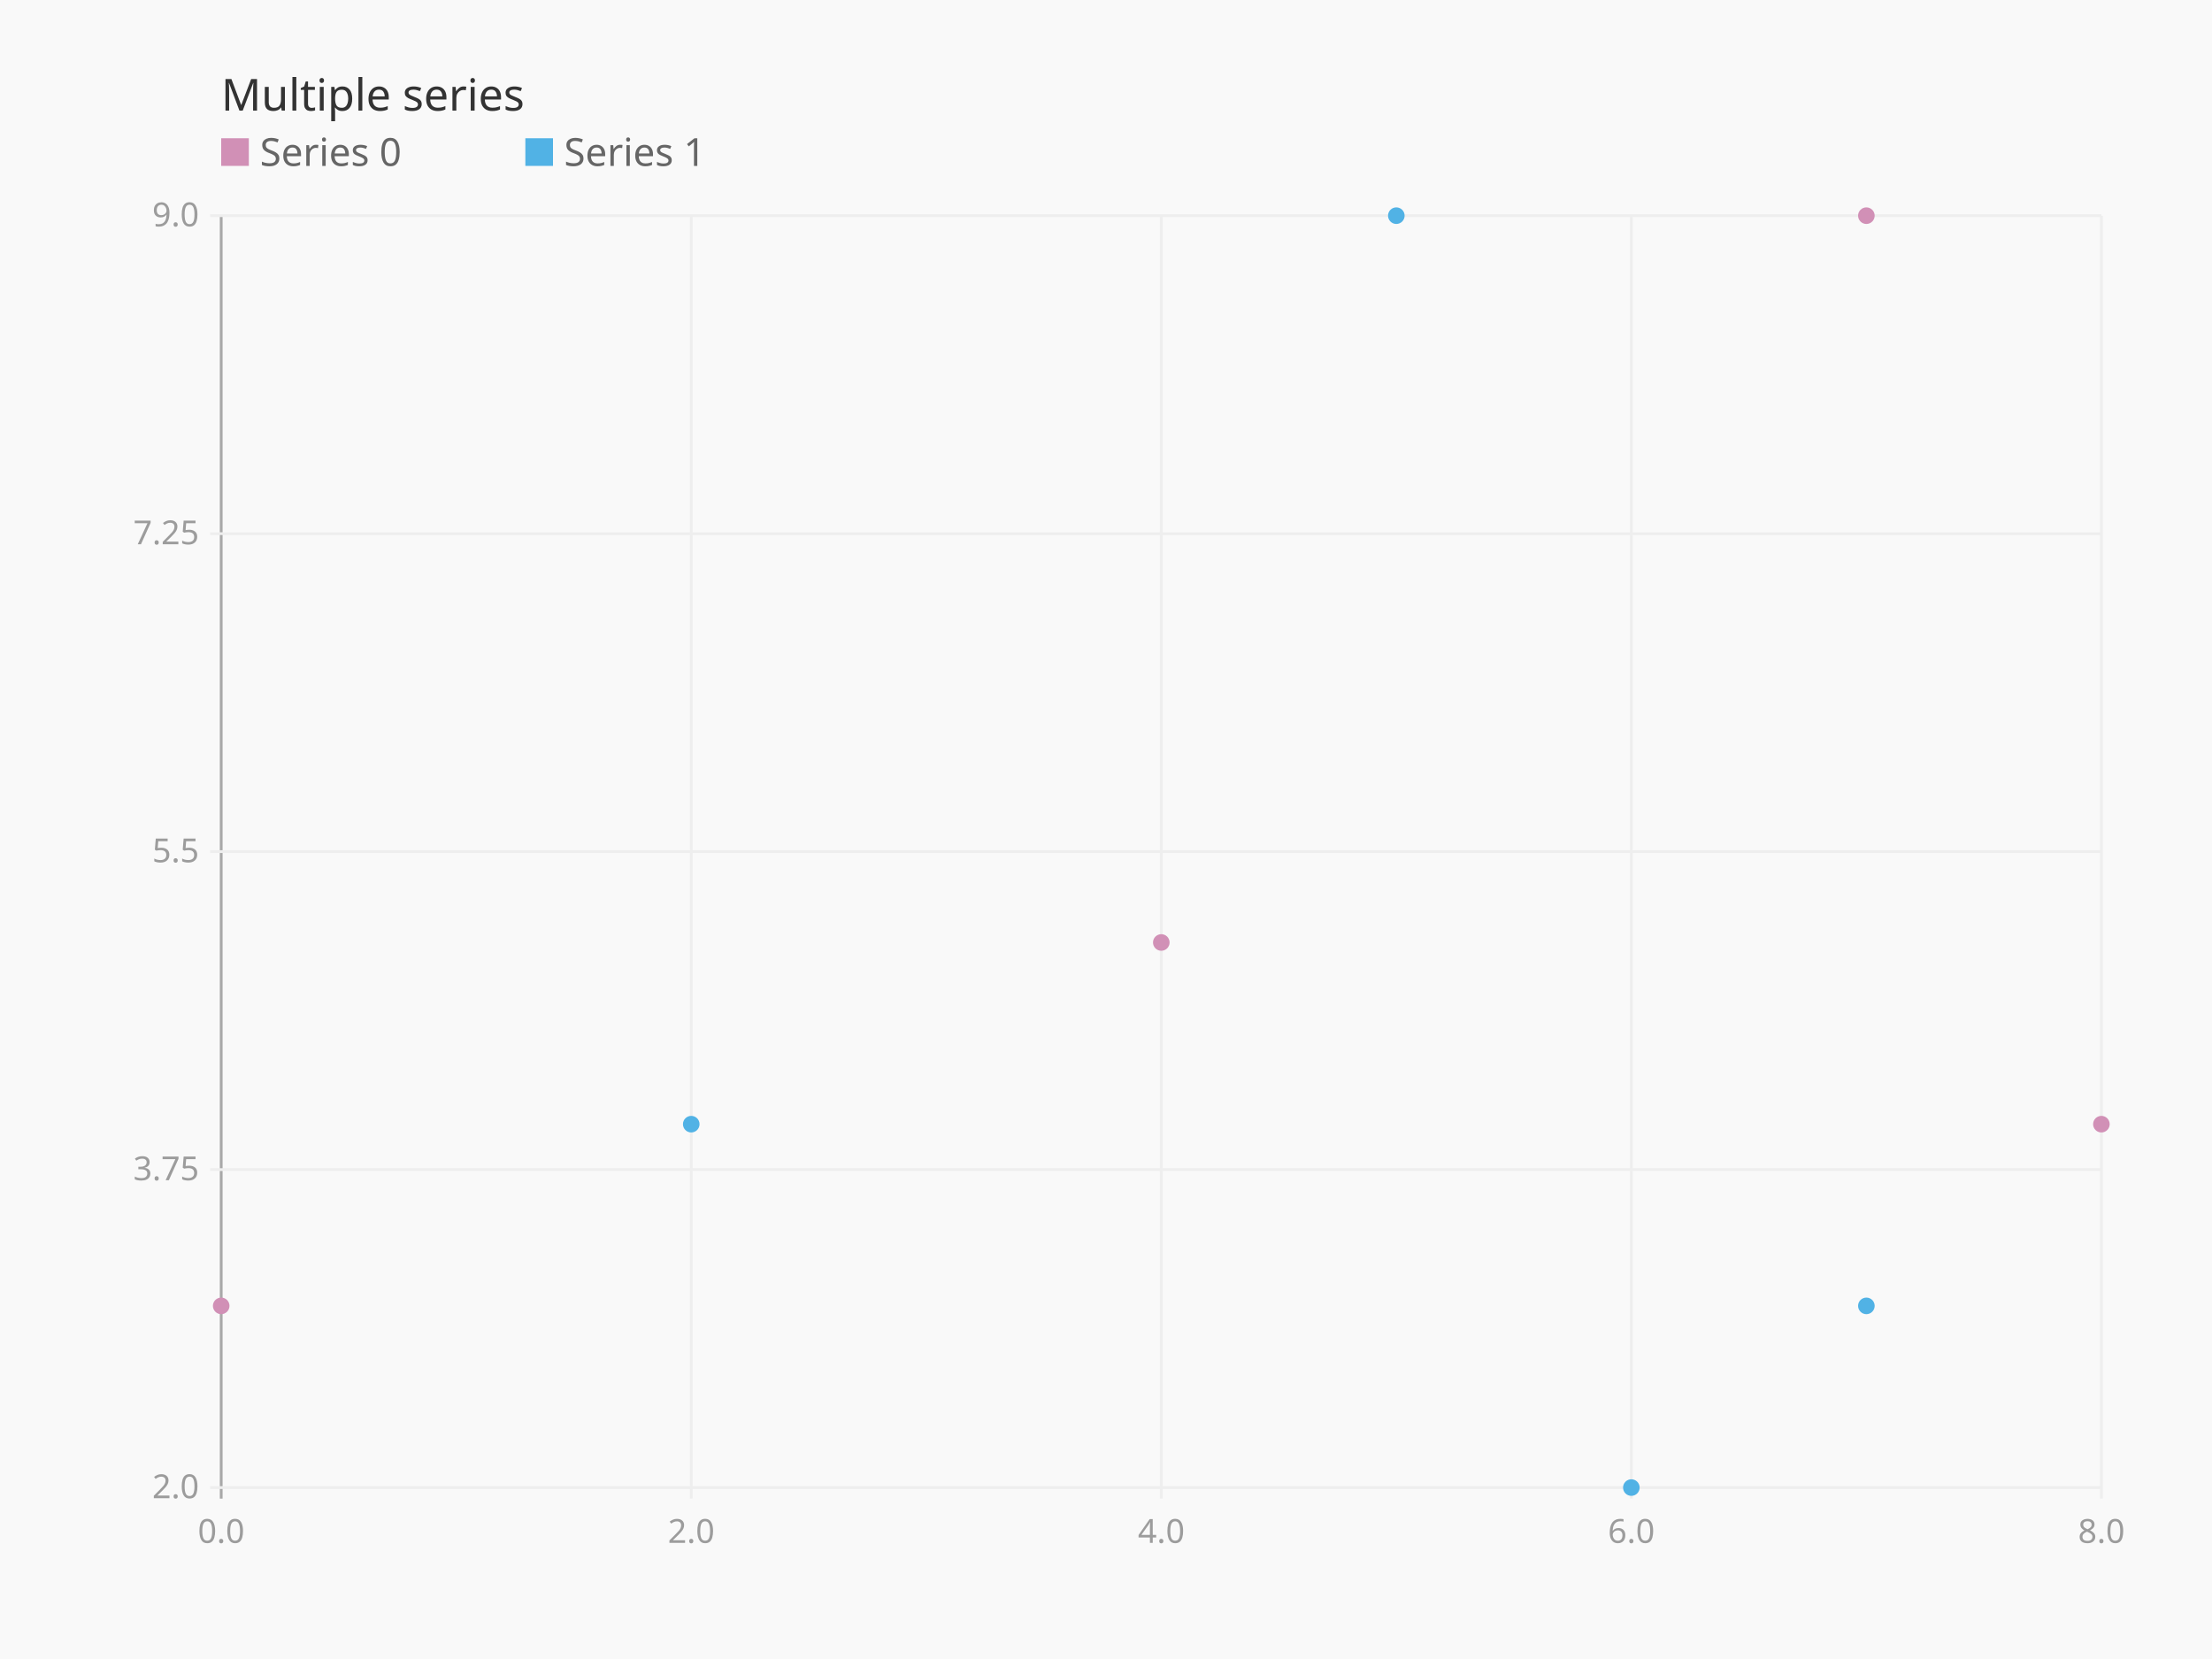
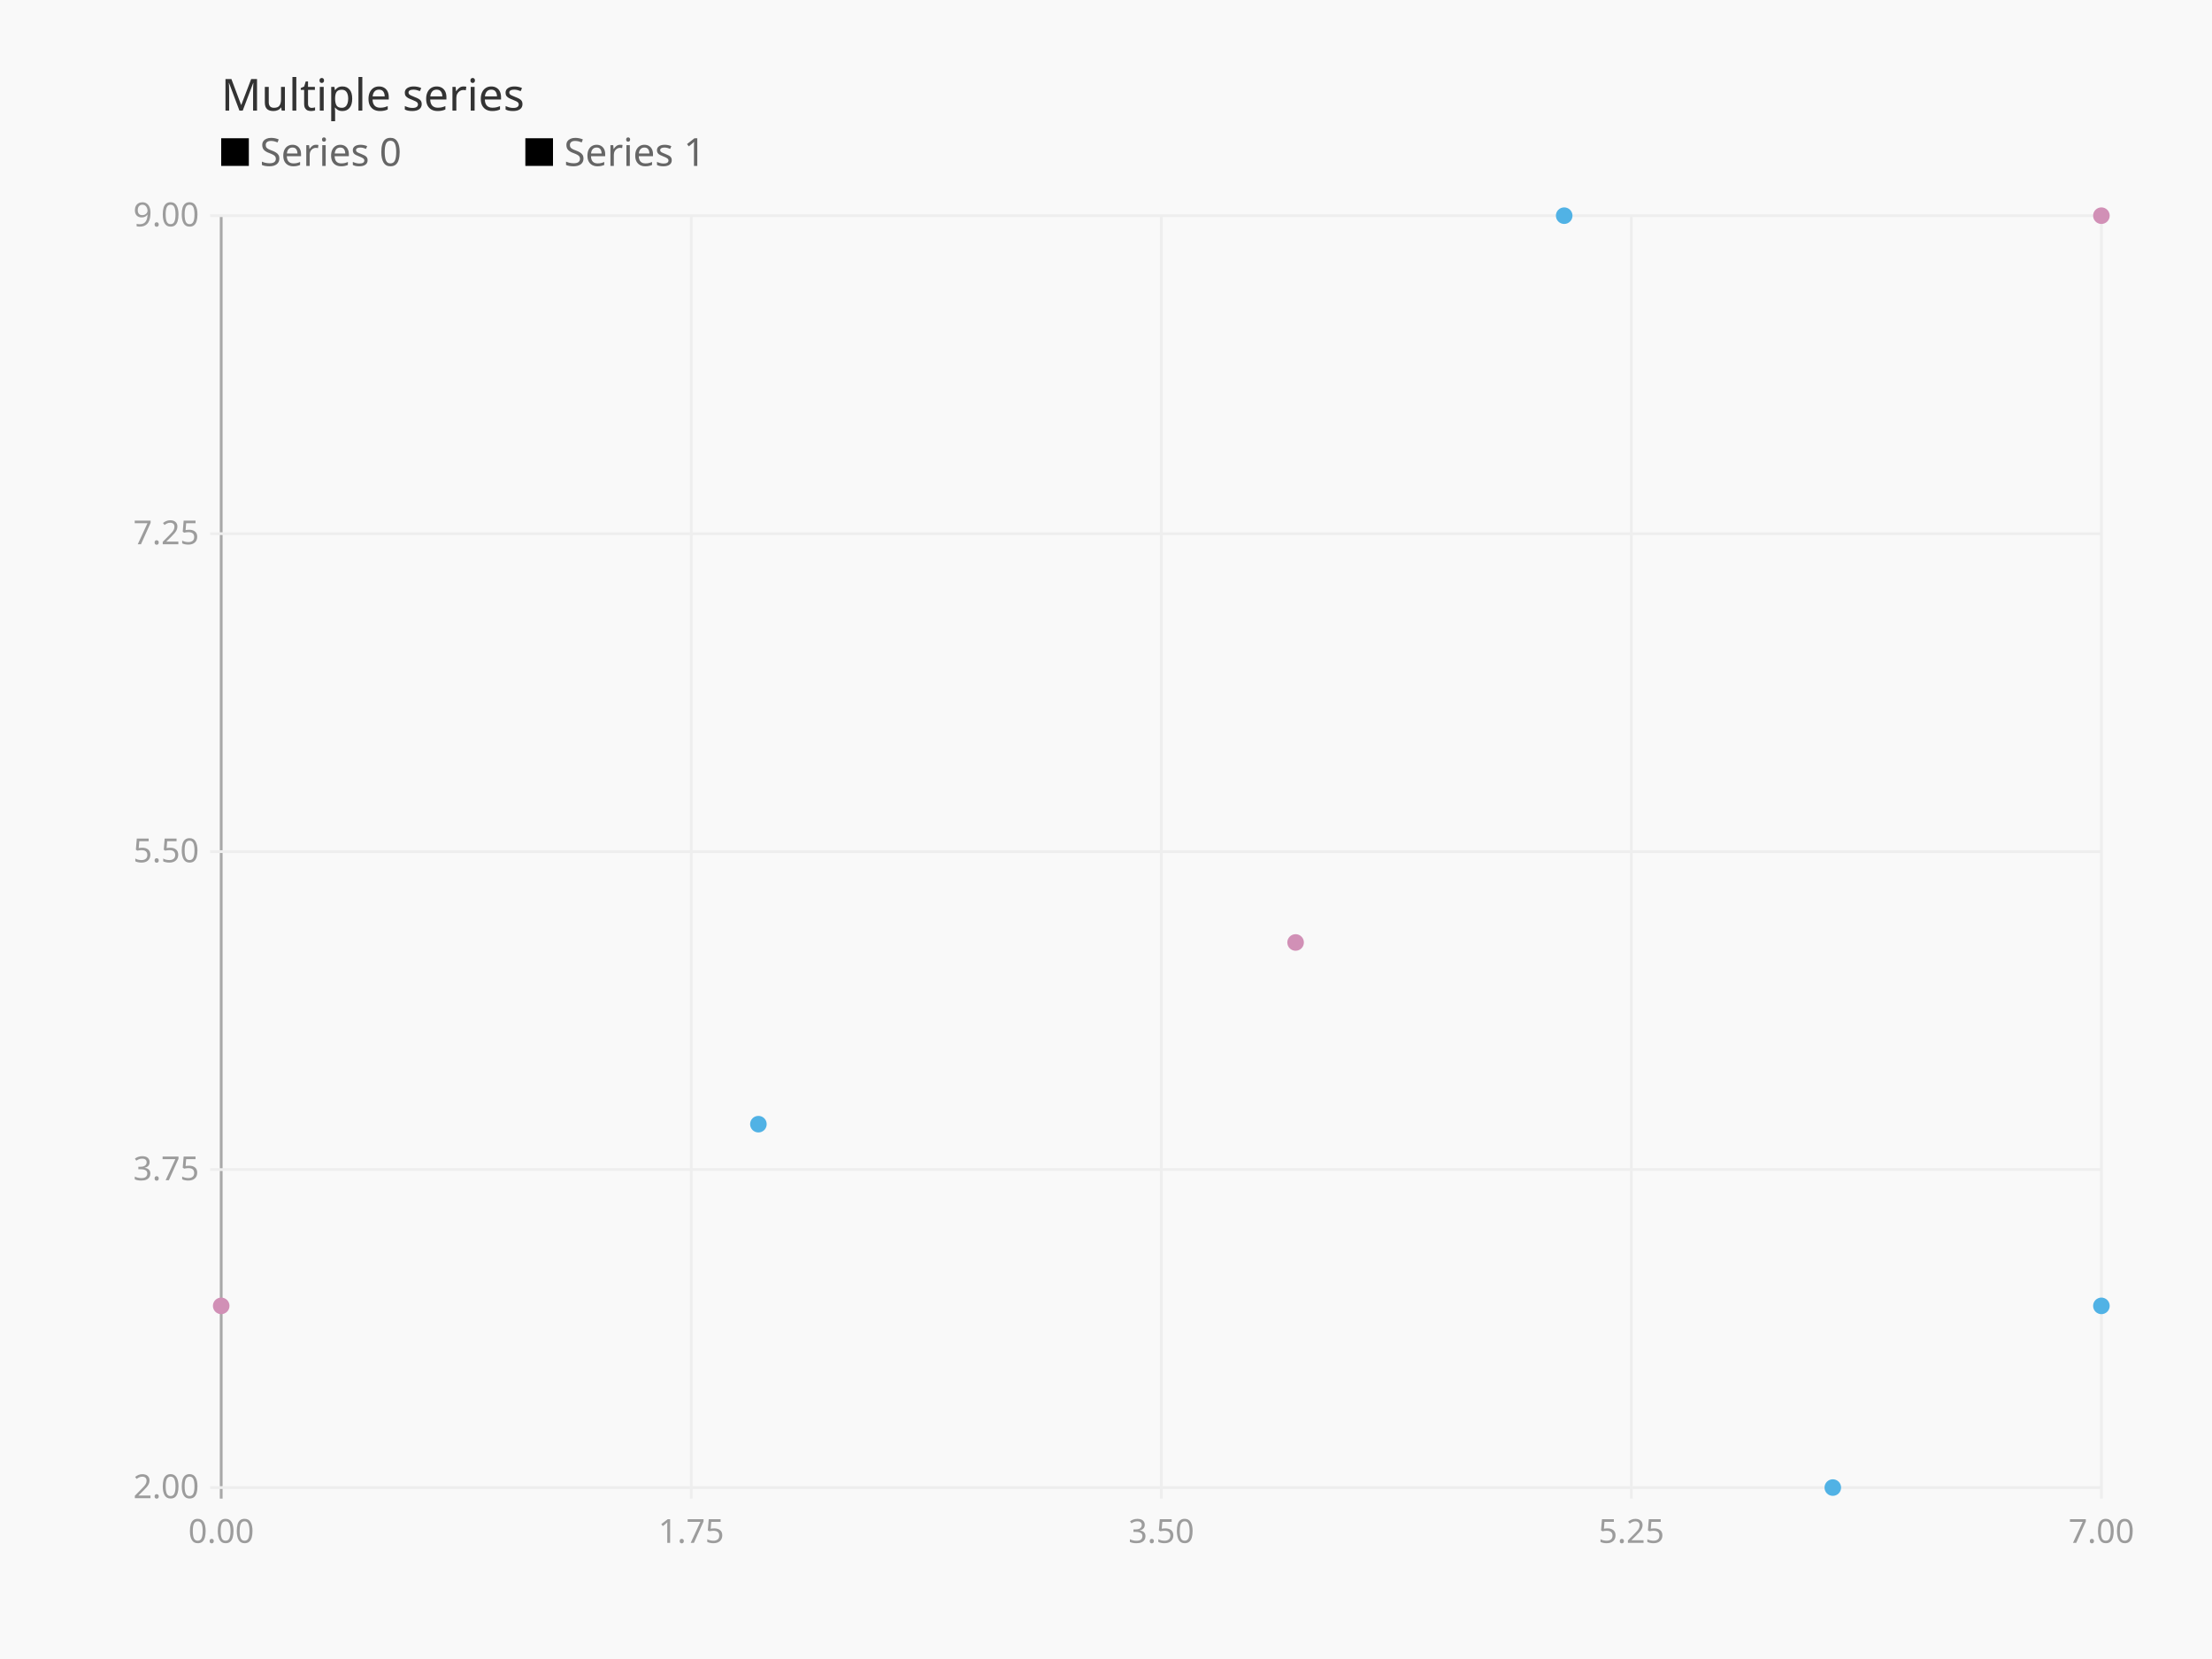
<svg xmlns="http://www.w3.org/2000/svg" height="600" version="1.1" width="800">
  <g>
    <rect fill="#f9f9f9" height="600" width="800" x="0" y="0" />
    <g transform="translate(40 40)">
      <g transform="translate(40 0)">
        <text fill="#333" font-family="Monaco" font-size="16" x="0" y="0">Multiple series</text>
        <g transform="translate(0 20)">
          <g transform="translate(0 0)">
-             <rect fill="#d190b6" height="10" width="10" x="0" y="-10" />
+             <rect height="10" width="10" x="0" y="-10" />
            <text fill="#666" font-family="Monaco" font-size="14" x="14" y="0">Series 0</text>
          </g>
          <g transform="translate(110 0)">
-             <rect fill="#51b2e5" height="10" width="10" x="0" y="-10" />
+             <rect height="10" width="10" x="0" y="-10" />
            <text fill="#666" font-family="Monaco" font-size="14" x="14" y="0">Series 1</text>
          </g>
        </g>
      </g>
      <g transform="translate(0 38)">
        <g transform="translate(40 0)">
          <g class="axis bottom">
            <text dy="1em" fill="#666" font-family="Monaco" text-anchor="middle" transform="" x="340.0" y="490.0" />
            <g class="tick">
-               <line stroke="#eee" stroke-width="1" x1="170.0" x2="170.0" y1="0" y2="464.0" />
-               <text dy="1em" fill="#9c9c9c" font-family="Monaco" text-anchor="middle" x="170.0" y="468.0">2.0</text>
+               <line stroke="#eee" stroke-width="1" x1="170.00" x2="170.00" y1="0" y2="464.0" />
+               <text dy="1em" fill="#9c9c9c" font-family="Monaco" text-anchor="middle" x="170.00" y="468.0">1.75</text>
            </g>
            <g class="tick">
-               <line stroke="#eee" stroke-width="1" x1="340.0" x2="340.0" y1="0" y2="464.0" />
-               <text dy="1em" fill="#9c9c9c" font-family="Monaco" text-anchor="middle" x="340.0" y="468.0">4.0</text>
+               <line stroke="#eee" stroke-width="1" x1="340.00" x2="340.00" y1="0" y2="464.0" />
+               <text dy="1em" fill="#9c9c9c" font-family="Monaco" text-anchor="middle" x="340.00" y="468.0">3.50</text>
            </g>
            <g class="tick">
-               <line stroke="#eee" stroke-width="1" x1="510.0" x2="510.0" y1="0" y2="464.0" />
-               <text dy="1em" fill="#9c9c9c" font-family="Monaco" text-anchor="middle" x="510.0" y="468.0">6.0</text>
+               <line stroke="#eee" stroke-width="1" x1="510.00" x2="510.00" y1="0" y2="464.0" />
+               <text dy="1em" fill="#9c9c9c" font-family="Monaco" text-anchor="middle" x="510.00" y="468.0">5.25</text>
            </g>
            <g class="tick">
-               <line stroke="#eee" stroke-width="1" x1="680.0" x2="680.0" y1="0" y2="464.0" />
-               <text dy="1em" fill="#9c9c9c" font-family="Monaco" text-anchor="middle" x="680.0" y="468.0">8.0</text>
+               <line stroke="#eee" stroke-width="1" x1="680.00" x2="680.00" y1="0" y2="464.0" />
+               <text dy="1em" fill="#9c9c9c" font-family="Monaco" text-anchor="middle" x="680.00" y="468.0">7.00</text>
            </g>
            <g class="tick">
-               <line stroke="#a8a8a8" stroke-width="1" x1="0.0" x2="0.0" y1="0" y2="464.0" />
-               <text dy="1em" fill="#9c9c9c" font-family="Monaco" text-anchor="middle" x="0.0" y="468.0">0.0</text>
+               <line stroke="#a8a8a8" stroke-width="1" x1="0.00" x2="0.00" y1="0" y2="464.0" />
+               <text dy="1em" fill="#9c9c9c" font-family="Monaco" text-anchor="middle" x="0.00" y="468.0">0.00</text>
            </g>
          </g>
          <g class="axis left">
            <text dy="" fill="#666" font-family="Monaco" text-anchor="middle" transform="rotate(270 -40 230)" x="-40" y="230.0" />
            <g class="tick">
-               <line stroke="#eee" stroke-width="1" x1="-4" x2="680.0" y1="460.0" y2="460.0" />
-               <text dy="0.32em" fill="#9c9c9c" font-family="Monaco" text-anchor="end" x="-8" y="460.0">2.0</text>
+               <line stroke="#eee" stroke-width="1" x1="-4" x2="680.0" y1="460.00" y2="460.00" />
+               <text dy="0.32em" fill="#9c9c9c" font-family="Monaco" text-anchor="end" x="-8" y="460.00">2.00</text>
            </g>
            <g class="tick">
-               <line stroke="#eee" stroke-width="1" x1="-4" x2="680.0" y1="345.0" y2="345.0" />
-               <text dy="0.32em" fill="#9c9c9c" font-family="Monaco" text-anchor="end" x="-8" y="345.0">3.75</text>
+               <line stroke="#eee" stroke-width="1" x1="-4" x2="680.0" y1="345.00" y2="345.00" />
+               <text dy="0.32em" fill="#9c9c9c" font-family="Monaco" text-anchor="end" x="-8" y="345.00">3.75</text>
            </g>
            <g class="tick">
-               <line stroke="#eee" stroke-width="1" x1="-4" x2="680.0" y1="230.0" y2="230.0" />
-               <text dy="0.32em" fill="#9c9c9c" font-family="Monaco" text-anchor="end" x="-8" y="230.0">5.5</text>
+               <line stroke="#eee" stroke-width="1" x1="-4" x2="680.0" y1="230.00" y2="230.00" />
+               <text dy="0.32em" fill="#9c9c9c" font-family="Monaco" text-anchor="end" x="-8" y="230.00">5.50</text>
            </g>
            <g class="tick">
-               <line stroke="#eee" stroke-width="1" x1="-4" x2="680.0" y1="115.0" y2="115.0" />
-               <text dy="0.32em" fill="#9c9c9c" font-family="Monaco" text-anchor="end" x="-8" y="115.0">7.25</text>
+               <line stroke="#eee" stroke-width="1" x1="-4" x2="680.0" y1="115.00" y2="115.00" />
+               <text dy="0.32em" fill="#9c9c9c" font-family="Monaco" text-anchor="end" x="-8" y="115.00">7.25</text>
            </g>
            <g class="tick">
-               <line stroke="#eee" stroke-width="1" x1="-4" x2="680.0" y1="0.0" y2="0.0" />
-               <text dy="0.32em" fill="#9c9c9c" font-family="Monaco" text-anchor="end" x="-8" y="0.0">9.0</text>
+               <line stroke="#eee" stroke-width="1" x1="-4" x2="680.0" y1="0.00" y2="0.00" />
+               <text dy="0.32em" fill="#9c9c9c" font-family="Monaco" text-anchor="end" x="-8" y="0.00">9.00</text>
            </g>
          </g>
          <g>
            <g class="series dots">
-               <circle cx="0.0" cy="394.286" fill="#d190b6" r="3" />
-               <circle cx="340.0" cy="262.857" fill="#d190b6" r="3" />
-               <circle cx="595.0" cy="0.0" fill="#d190b6" r="3" />
-               <circle cx="680.0" cy="328.571" fill="#d190b6" r="3" />
+               <circle cx="0" cy="394.286" fill="#d190b6" r="3" />
+               <circle cx="388.571" cy="262.857" fill="#d190b6" r="3" />
+               <circle cx="680" cy="0" fill="#d190b6" r="3" />
+               <circle cx="777.143" cy="328.571" fill="#d190b6" r="3" />
            </g>
            <g class="series dots">
-               <circle cx="170.0" cy="328.571" fill="#51b2e5" r="3" />
-               <circle cx="595.0" cy="394.286" fill="#51b2e5" r="3" />
-               <circle cx="510.0" cy="460.0" fill="#51b2e5" r="3" />
-               <circle cx="425.0" cy="0.0" fill="#51b2e5" r="3" />
+               <circle cx="194.286" cy="328.571" fill="#51b2e5" r="3" />
+               <circle cx="680" cy="394.286" fill="#51b2e5" r="3" />
+               <circle cx="582.857" cy="460" fill="#51b2e5" r="3" />
+               <circle cx="485.714" cy="0" fill="#51b2e5" r="3" />
            </g>
          </g>
        </g>
      </g>
    </g>
  </g>
</svg>
